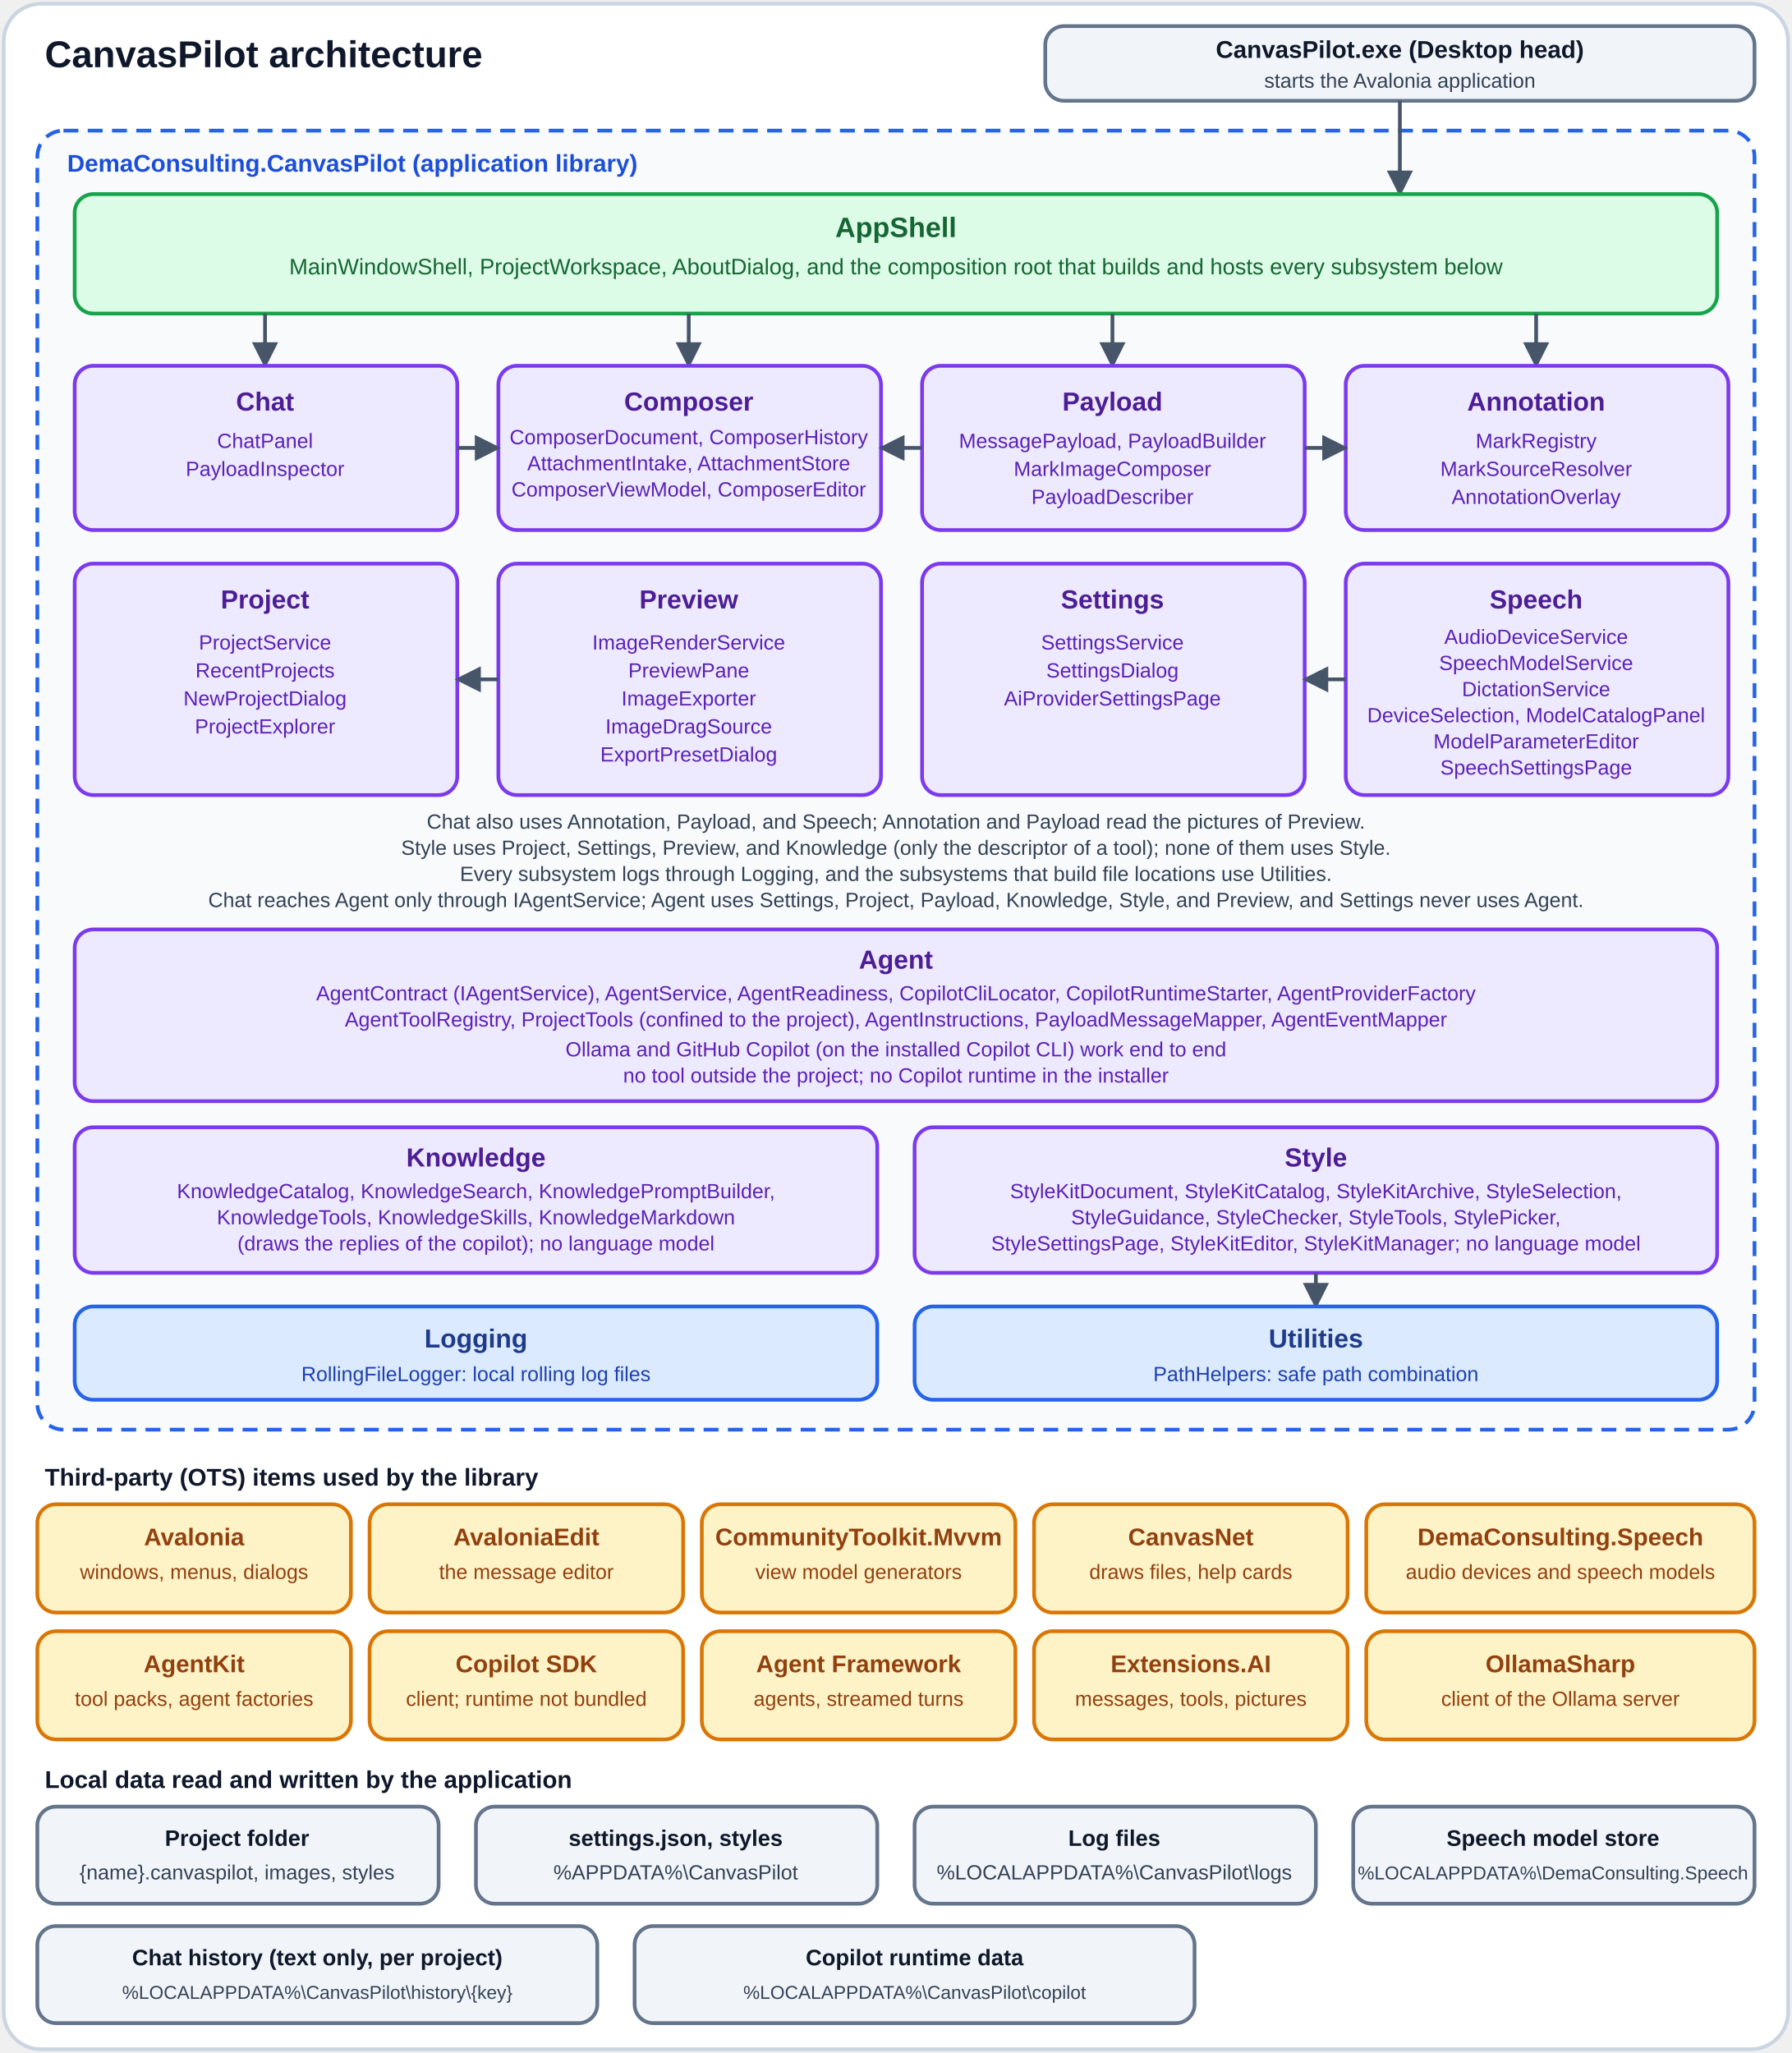
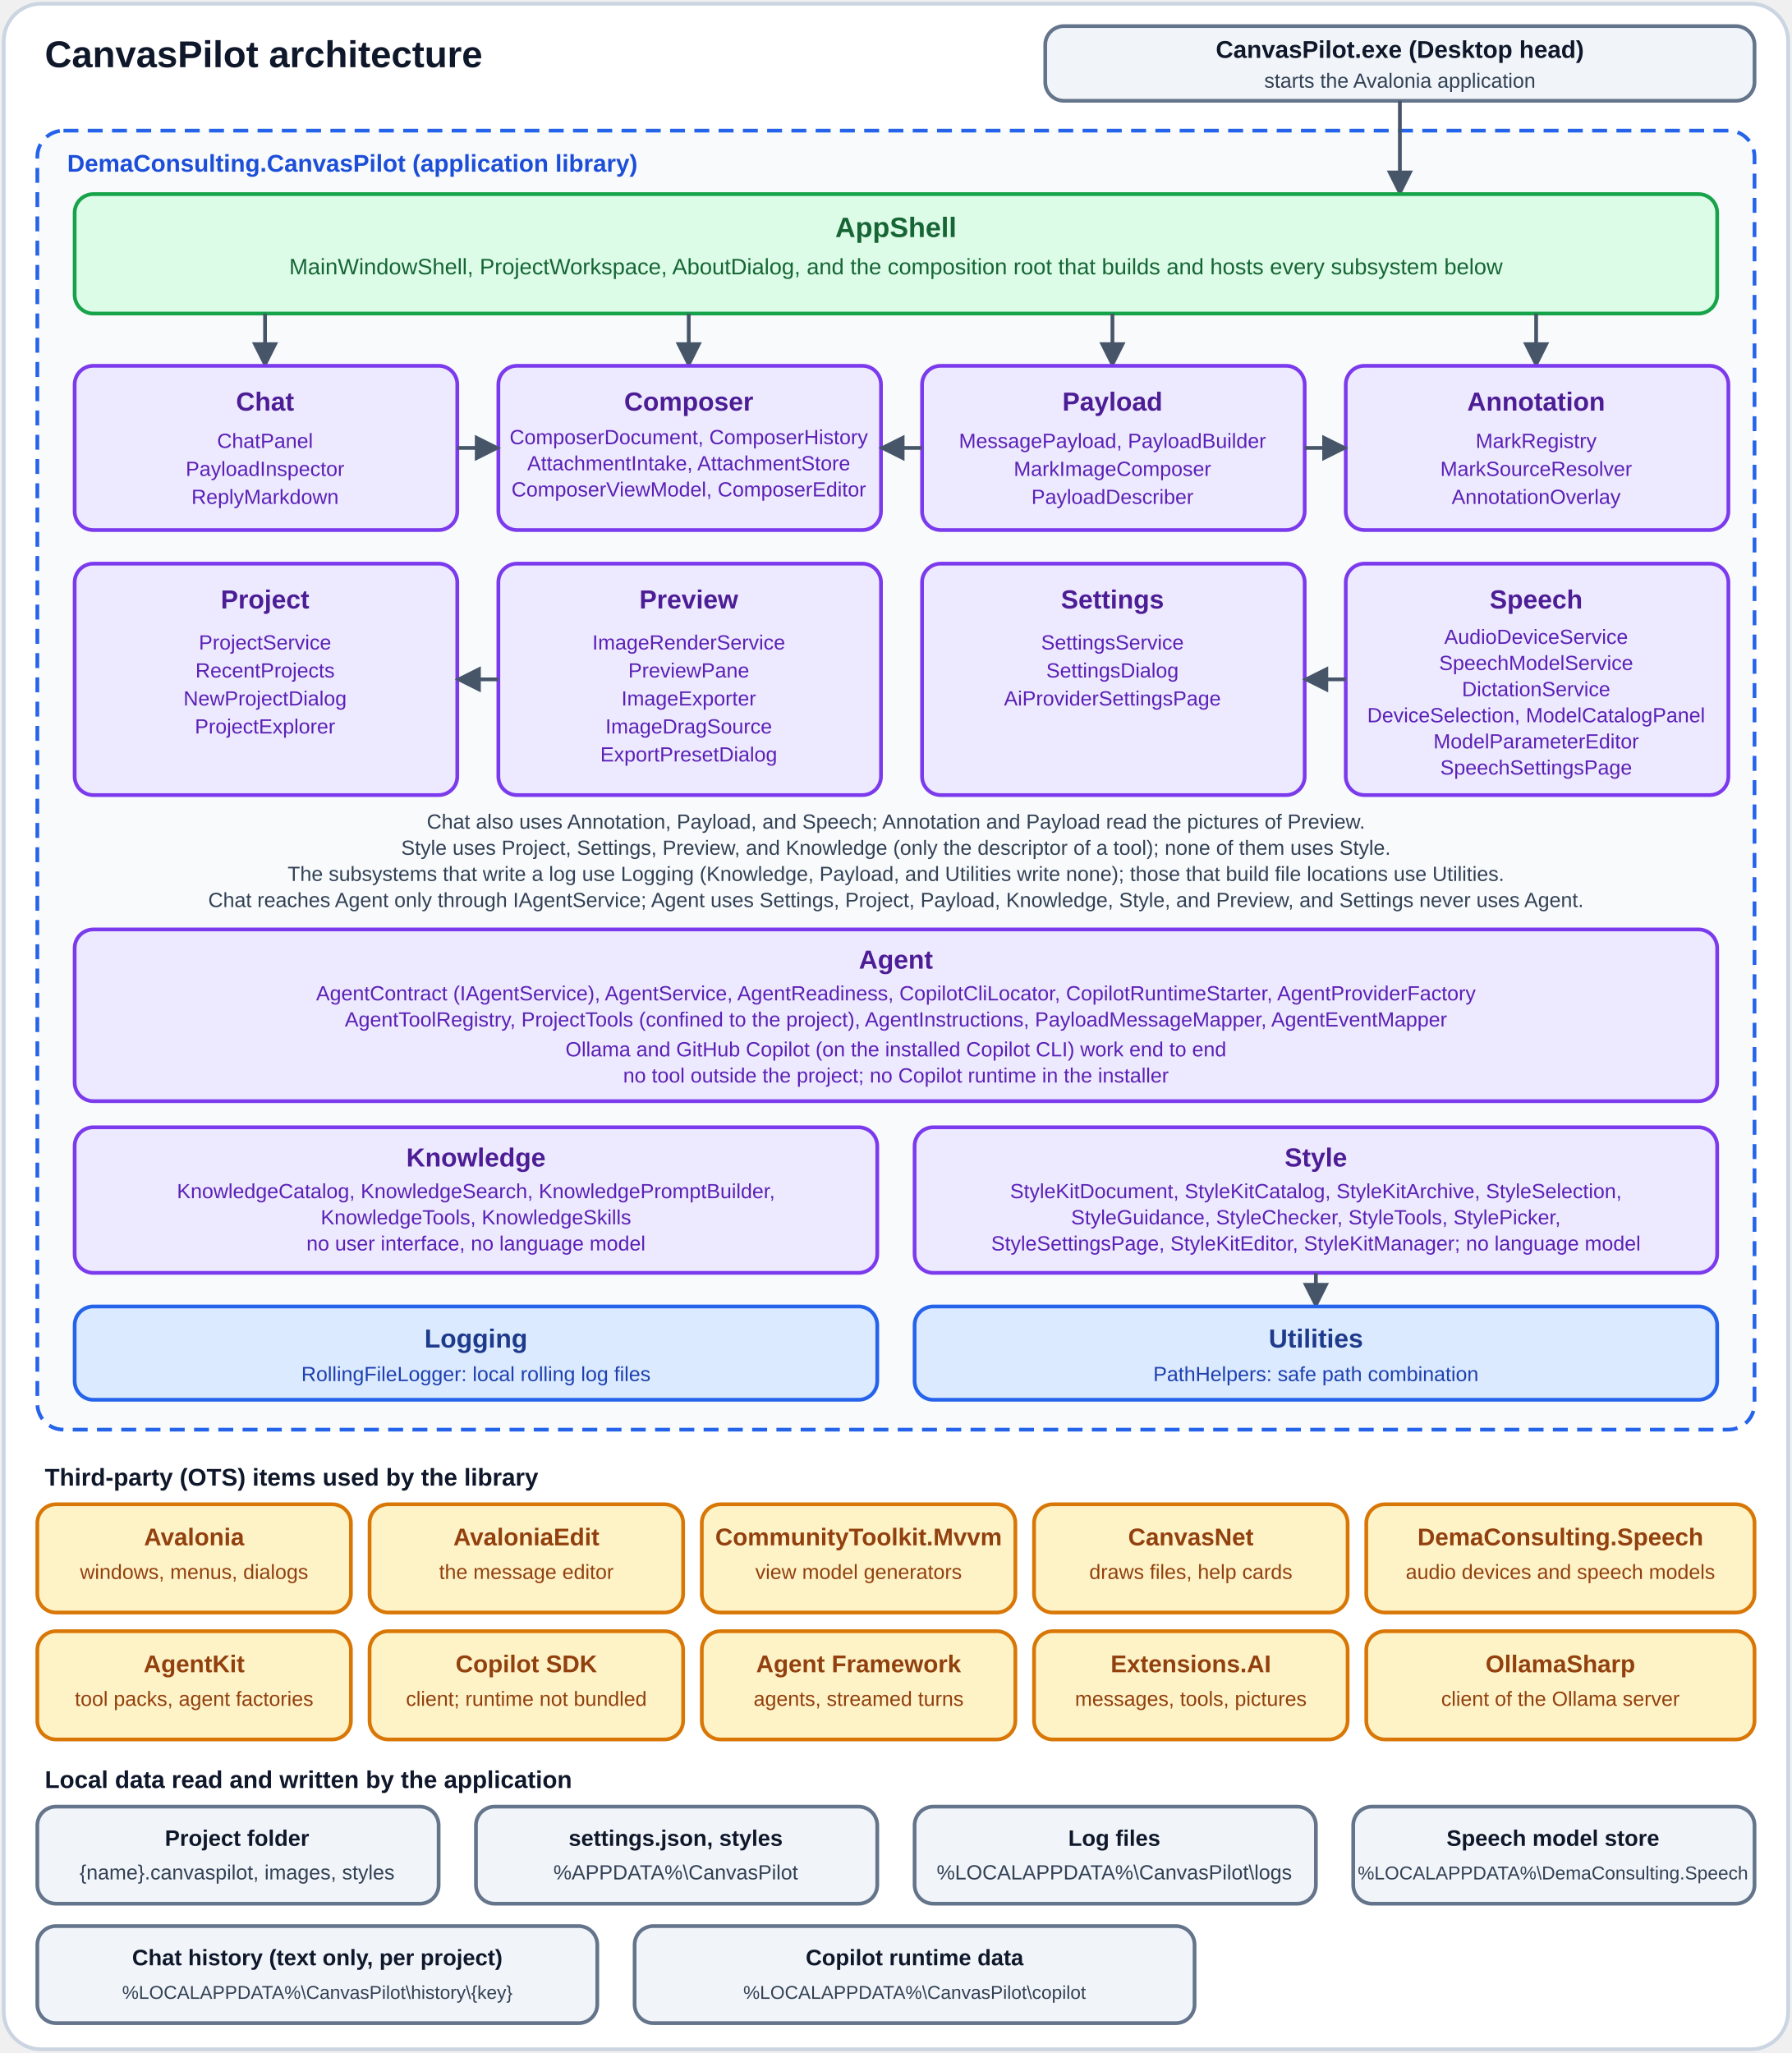
<svg xmlns="http://www.w3.org/2000/svg" width="960" height="1100" viewBox="0 0 960 1100" font-family="Segoe UI, Arial, sans-serif">
  <defs>
    <marker id="a" viewBox="0 0 10 10" refX="9" refY="5" markerWidth="7" markerHeight="7" orient="auto-start-reverse">
      <path d="M0,0 L10,5 L0,10 z" fill="#475569" />
    </marker>
  </defs>
  <rect x="2" y="2" width="956" height="1096" rx="20" fill="#ffffff" stroke="#cbd5e1" stroke-width="2" />
  <text x="24" y="36" font-size="20" font-weight="700" fill="#0f172a">CanvasPilot architecture</text>
  <rect x="20" y="70" width="920" height="696" rx="14" fill="#f8fafc" stroke="#2563eb" stroke-width="2" stroke-dasharray="8 5" />
  <text x="36" y="92" font-size="13" font-weight="600" fill="#1d4ed8">DemaConsulting.CanvasPilot (application library)</text>
  <rect x="560" y="14" width="380" height="40" rx="10" fill="#f1f5f9" stroke="#64748b" stroke-width="2" />
  <text x="750" y="31" font-size="13" font-weight="600" fill="#0f172a" text-anchor="middle">CanvasPilot.exe (Desktop head)</text>
  <text x="750" y="47" font-size="11" fill="#334155" text-anchor="middle">starts the Avalonia application</text>
  <line x1="750" y1="54" x2="750" y2="104" stroke="#475569" stroke-width="2" marker-end="url(#a)" />
  <rect x="40" y="104" width="880" height="64" rx="10" fill="#dcfce7" stroke="#16a34a" stroke-width="2" />
  <text x="480" y="127" font-size="15" font-weight="700" fill="#166534" text-anchor="middle">AppShell</text>
  <text x="480" y="147" font-size="12" fill="#166534" text-anchor="middle">MainWindowShell, ProjectWorkspace, AboutDialog, and the composition root that builds and hosts every subsystem below</text>
  <g stroke="#475569" stroke-width="2" marker-end="url(#a)">
    <line x1="142" y1="168" x2="142" y2="196" />
    <line x1="369" y1="168" x2="369" y2="196" />
    <line x1="596" y1="168" x2="596" y2="196" />
    <line x1="823" y1="168" x2="823" y2="196" />
  </g>
  <rect x="40" y="196" width="205" height="88" rx="10" fill="#ede9fe" stroke="#7c3aed" stroke-width="2" />
  <text x="142" y="220" font-size="14" font-weight="700" fill="#4c1d95" text-anchor="middle">Chat</text>
  <g font-size="11" fill="#5b21b6" text-anchor="middle">
    <text x="142" y="240">ChatPanel</text>
    <text x="142" y="255">PayloadInspector</text>
+     <text x="142" y="270">ReplyMarkdown</text>
  </g>
  <rect x="267" y="196" width="205" height="88" rx="10" fill="#ede9fe" stroke="#7c3aed" stroke-width="2" />
  <text x="369" y="220" font-size="14" font-weight="700" fill="#4c1d95" text-anchor="middle">Composer</text>
  <g font-size="11" fill="#5b21b6" text-anchor="middle">
    <text x="369" y="238">ComposerDocument, ComposerHistory</text>
    <text x="369" y="252">AttachmentIntake, AttachmentStore</text>
    <text x="369" y="266">ComposerViewModel, ComposerEditor</text>
  </g>
  <rect x="494" y="196" width="205" height="88" rx="10" fill="#ede9fe" stroke="#7c3aed" stroke-width="2" />
  <text x="596" y="220" font-size="14" font-weight="700" fill="#4c1d95" text-anchor="middle">Payload</text>
  <g font-size="11" fill="#5b21b6" text-anchor="middle">
    <text x="596" y="240">MessagePayload, PayloadBuilder</text>
    <text x="596" y="255">MarkImageComposer</text>
    <text x="596" y="270">PayloadDescriber</text>
  </g>
  <rect x="721" y="196" width="205" height="88" rx="10" fill="#ede9fe" stroke="#7c3aed" stroke-width="2" />
  <text x="823" y="220" font-size="14" font-weight="700" fill="#4c1d95" text-anchor="middle">Annotation</text>
  <g font-size="11" fill="#5b21b6" text-anchor="middle">
    <text x="823" y="240">MarkRegistry</text>
    <text x="823" y="255">MarkSourceResolver</text>
    <text x="823" y="270">AnnotationOverlay</text>
  </g>
  <g stroke="#475569" stroke-width="2" marker-end="url(#a)">
    <line x1="245" y1="240" x2="267" y2="240" />
    <line x1="494" y1="240" x2="472" y2="240" />
    <line x1="699" y1="240" x2="721" y2="240" />
  </g>
  <rect x="40" y="302" width="205" height="124" rx="10" fill="#ede9fe" stroke="#7c3aed" stroke-width="2" />
  <text x="142" y="326" font-size="14" font-weight="700" fill="#4c1d95" text-anchor="middle">Project</text>
  <g font-size="11" fill="#5b21b6" text-anchor="middle">
    <text x="142" y="348">ProjectService</text>
    <text x="142" y="363">RecentProjects</text>
    <text x="142" y="378">NewProjectDialog</text>
    <text x="142" y="393">ProjectExplorer</text>
  </g>
  <rect x="267" y="302" width="205" height="124" rx="10" fill="#ede9fe" stroke="#7c3aed" stroke-width="2" />
  <text x="369" y="326" font-size="14" font-weight="700" fill="#4c1d95" text-anchor="middle">Preview</text>
  <g font-size="11" fill="#5b21b6" text-anchor="middle">
    <text x="369" y="348">ImageRenderService</text>
    <text x="369" y="363">PreviewPane</text>
    <text x="369" y="378">ImageExporter</text>
    <text x="369" y="393">ImageDragSource</text>
    <text x="369" y="408">ExportPresetDialog</text>
  </g>
  <rect x="494" y="302" width="205" height="124" rx="10" fill="#ede9fe" stroke="#7c3aed" stroke-width="2" />
  <text x="596" y="326" font-size="14" font-weight="700" fill="#4c1d95" text-anchor="middle">Settings</text>
  <g font-size="11" fill="#5b21b6" text-anchor="middle">
    <text x="596" y="348">SettingsService</text>
    <text x="596" y="363">SettingsDialog</text>
    <text x="596" y="378">AiProviderSettingsPage</text>
  </g>
  <rect x="721" y="302" width="205" height="124" rx="10" fill="#ede9fe" stroke="#7c3aed" stroke-width="2" />
  <text x="823" y="326" font-size="14" font-weight="700" fill="#4c1d95" text-anchor="middle">Speech</text>
  <g font-size="11" fill="#5b21b6" text-anchor="middle">
    <text x="823" y="345">AudioDeviceService</text>
    <text x="823" y="359">SpeechModelService</text>
    <text x="823" y="373">DictationService</text>
    <text x="823" y="387">DeviceSelection, ModelCatalogPanel</text>
    <text x="823" y="401">ModelParameterEditor</text>
    <text x="823" y="415">SpeechSettingsPage</text>
  </g>
  <g stroke="#475569" stroke-width="2" marker-end="url(#a)">
    <line x1="267" y1="364" x2="245" y2="364" />
    <line x1="721" y1="364" x2="699" y2="364" />
  </g>
  <g font-size="11" fill="#334155" text-anchor="middle">
    <text x="480" y="444">Chat also uses Annotation, Payload, and Speech; Annotation and Payload read the pictures of Preview.</text>
    <text x="480" y="458">Style uses Project, Settings, Preview, and Knowledge (only the descriptor of a tool); none of them uses Style.</text>
-     <text x="480" y="472">Every subsystem logs through Logging, and the subsystems that build file locations use Utilities.</text>
+     <text x="480" y="472">The subsystems that write a log use Logging (Knowledge, Payload, and Utilities write none); those that build file locations use Utilities.</text>
    <text x="480" y="486">Chat reaches Agent only through IAgentService; Agent uses Settings, Project, Payload, Knowledge, Style, and Preview, and Settings never uses Agent.</text>
  </g>
  <rect x="40" y="498" width="880" height="92" rx="10" fill="#ede9fe" stroke="#7c3aed" stroke-width="2" />
  <text x="480" y="519" font-size="14" font-weight="700" fill="#4c1d95" text-anchor="middle">Agent</text>
  <g font-size="11" fill="#5b21b6" text-anchor="middle">
    <text x="480" y="536">AgentContract (IAgentService), AgentService, AgentReadiness, CopilotCliLocator, CopilotRuntimeStarter, AgentProviderFactory</text>
    <text x="480" y="550">AgentToolRegistry, ProjectTools (confined to the project), AgentInstructions, PayloadMessageMapper, AgentEventMapper</text>
    <text x="480" y="566">Ollama and GitHub Copilot (on the installed Copilot CLI) work end to end</text>
    <text x="480" y="580">no tool outside the project; no Copilot runtime in the installer</text>
  </g>
  <g transform="translate(0,120)">
    <rect x="40" y="484" width="430" height="78" rx="10" fill="#ede9fe" stroke="#7c3aed" stroke-width="2" />
    <text x="255" y="505" font-size="14" font-weight="700" fill="#4c1d95" text-anchor="middle">Knowledge</text>
    <g font-size="11" fill="#5b21b6" text-anchor="middle">
      <text x="255" y="522">KnowledgeCatalog, KnowledgeSearch, KnowledgePromptBuilder,</text>
-       <text x="255" y="536">KnowledgeTools, KnowledgeSkills, KnowledgeMarkdown</text>
-       <text x="255" y="550">(draws the replies of the copilot); no language model</text>
+       <text x="255" y="536">KnowledgeTools, KnowledgeSkills</text>
+       <text x="255" y="550">no user interface, no language model</text>
    </g>
    <rect x="490" y="484" width="430" height="78" rx="10" fill="#ede9fe" stroke="#7c3aed" stroke-width="2" />
    <text x="705" y="505" font-size="14" font-weight="700" fill="#4c1d95" text-anchor="middle">Style</text>
    <g font-size="11" fill="#5b21b6" text-anchor="middle">
      <text x="705" y="522">StyleKitDocument, StyleKitCatalog, StyleKitArchive, StyleSelection,</text>
      <text x="705" y="536">StyleGuidance, StyleChecker, StyleTools, StylePicker,</text>
      <text x="705" y="550">StyleSettingsPage, StyleKitEditor, StyleKitManager; no language model</text>
    </g>
    <g stroke="#475569" stroke-width="2" marker-end="url(#a)">
      <line x1="705" y1="562" x2="705" y2="580" />
    </g>
    <rect x="40" y="580" width="430" height="50" rx="10" fill="#dbeafe" stroke="#2563eb" stroke-width="2" />
    <text x="255" y="602" font-size="14" font-weight="700" fill="#1e3a8a" text-anchor="middle">Logging</text>
    <text x="255" y="620" font-size="11" fill="#1e40af" text-anchor="middle">RollingFileLogger: local rolling log files</text>
    <rect x="490" y="580" width="430" height="50" rx="10" fill="#dbeafe" stroke="#2563eb" stroke-width="2" />
    <text x="705" y="602" font-size="14" font-weight="700" fill="#1e3a8a" text-anchor="middle">Utilities</text>
    <text x="705" y="620" font-size="11" fill="#1e40af" text-anchor="middle">PathHelpers: safe path combination</text>
  </g>
  <g transform="translate(0,120)">
    <text x="24" y="676" font-size="13" font-weight="600" fill="#0f172a">Third-party (OTS) items used by the library</text>
    <g>
      <rect x="20" y="686" width="168" height="58" rx="10" fill="#fef3c7" stroke="#d97706" stroke-width="2" />
      <text x="104" y="708" font-size="13" font-weight="700" fill="#92400e" text-anchor="middle">Avalonia</text>
      <text x="104" y="726" font-size="11" fill="#92400e" text-anchor="middle">windows, menus, dialogs</text>
      <rect x="198" y="686" width="168" height="58" rx="10" fill="#fef3c7" stroke="#d97706" stroke-width="2" />
      <text x="282" y="708" font-size="13" font-weight="700" fill="#92400e" text-anchor="middle">AvaloniaEdit</text>
      <text x="282" y="726" font-size="11" fill="#92400e" text-anchor="middle">the message editor</text>
      <rect x="376" y="686" width="168" height="58" rx="10" fill="#fef3c7" stroke="#d97706" stroke-width="2" />
      <text x="460" y="708" font-size="13" font-weight="700" fill="#92400e" text-anchor="middle">CommunityToolkit.Mvvm</text>
      <text x="460" y="726" font-size="11" fill="#92400e" text-anchor="middle">view model generators</text>
      <rect x="554" y="686" width="168" height="58" rx="10" fill="#fef3c7" stroke="#d97706" stroke-width="2" />
      <text x="638" y="708" font-size="13" font-weight="700" fill="#92400e" text-anchor="middle">CanvasNet</text>
      <text x="638" y="726" font-size="11" fill="#92400e" text-anchor="middle">draws files, help cards</text>
      <rect x="732" y="686" width="208" height="58" rx="10" fill="#fef3c7" stroke="#d97706" stroke-width="2" />
      <text x="836" y="708" font-size="13" font-weight="700" fill="#92400e" text-anchor="middle">DemaConsulting.Speech</text>
      <text x="836" y="726" font-size="11" fill="#92400e" text-anchor="middle">audio devices and speech models</text>
      <rect x="20" y="754" width="168" height="58" rx="10" fill="#fef3c7" stroke="#d97706" stroke-width="2" />
      <text x="104" y="776" font-size="13" font-weight="700" fill="#92400e" text-anchor="middle">AgentKit</text>
      <text x="104" y="794" font-size="11" fill="#92400e" text-anchor="middle">tool packs, agent factories</text>
      <rect x="198" y="754" width="168" height="58" rx="10" fill="#fef3c7" stroke="#d97706" stroke-width="2" />
      <text x="282" y="776" font-size="13" font-weight="700" fill="#92400e" text-anchor="middle">Copilot SDK</text>
      <text x="282" y="794" font-size="11" fill="#92400e" text-anchor="middle">client; runtime not bundled</text>
      <rect x="376" y="754" width="168" height="58" rx="10" fill="#fef3c7" stroke="#d97706" stroke-width="2" />
      <text x="460" y="776" font-size="13" font-weight="700" fill="#92400e" text-anchor="middle">Agent Framework</text>
      <text x="460" y="794" font-size="11" fill="#92400e" text-anchor="middle">agents, streamed turns</text>
      <rect x="554" y="754" width="168" height="58" rx="10" fill="#fef3c7" stroke="#d97706" stroke-width="2" />
      <text x="638" y="776" font-size="13" font-weight="700" fill="#92400e" text-anchor="middle">Extensions.AI</text>
      <text x="638" y="794" font-size="11" fill="#92400e" text-anchor="middle">messages, tools, pictures</text>
      <rect x="732" y="754" width="208" height="58" rx="10" fill="#fef3c7" stroke="#d97706" stroke-width="2" />
      <text x="836" y="776" font-size="13" font-weight="700" fill="#92400e" text-anchor="middle">OllamaSharp</text>
      <text x="836" y="794" font-size="11" fill="#92400e" text-anchor="middle">client of the Ollama server</text>
    </g>
  </g>
  <g transform="translate(0,188)">
    <text x="24" y="770" font-size="13" font-weight="600" fill="#0f172a">Local data read and written by the application</text>
    <g>
      <rect x="20" y="780" width="215" height="52" rx="10" fill="#f1f5f9" stroke="#64748b" stroke-width="2" />
      <text x="127" y="801" font-size="12" font-weight="700" fill="#0f172a" text-anchor="middle">Project folder</text>
      <text x="127" y="819" font-size="11" fill="#334155" text-anchor="middle">{name}.canvaspilot, images, styles</text>
      <rect x="255" y="780" width="215" height="52" rx="10" fill="#f1f5f9" stroke="#64748b" stroke-width="2" />
      <text x="362" y="801" font-size="12" font-weight="700" fill="#0f172a" text-anchor="middle">settings.json, styles</text>
      <text x="362" y="819" font-size="11" fill="#334155" text-anchor="middle">%APPDATA%\CanvasPilot</text>
      <rect x="490" y="780" width="215" height="52" rx="10" fill="#f1f5f9" stroke="#64748b" stroke-width="2" />
      <text x="597" y="801" font-size="12" font-weight="700" fill="#0f172a" text-anchor="middle">Log files</text>
      <text x="597" y="819" font-size="11" fill="#334155" text-anchor="middle">%LOCALAPPDATA%\CanvasPilot\logs</text>
      <rect x="725" y="780" width="215" height="52" rx="10" fill="#f1f5f9" stroke="#64748b" stroke-width="2" />
      <text x="832" y="801" font-size="12" font-weight="700" fill="#0f172a" text-anchor="middle">Speech model store</text>
      <text x="832" y="819" font-size="10" fill="#334155" text-anchor="middle">%LOCALAPPDATA%\DemaConsulting.Speech</text>
      <rect x="20" y="844" width="300" height="52" rx="10" fill="#f1f5f9" stroke="#64748b" stroke-width="2" />
      <text x="170" y="865" font-size="12" font-weight="700" fill="#0f172a" text-anchor="middle">Chat history (text only, per project)</text>
      <text x="170" y="883" font-size="10" fill="#334155" text-anchor="middle">%LOCALAPPDATA%\CanvasPilot\history\{key}</text>
      <rect x="340" y="844" width="300" height="52" rx="10" fill="#f1f5f9" stroke="#64748b" stroke-width="2" />
      <text x="490" y="865" font-size="12" font-weight="700" fill="#0f172a" text-anchor="middle">Copilot runtime data</text>
      <text x="490" y="883" font-size="10" fill="#334155" text-anchor="middle">%LOCALAPPDATA%\CanvasPilot\copilot</text>
    </g>
  </g>
</svg>
